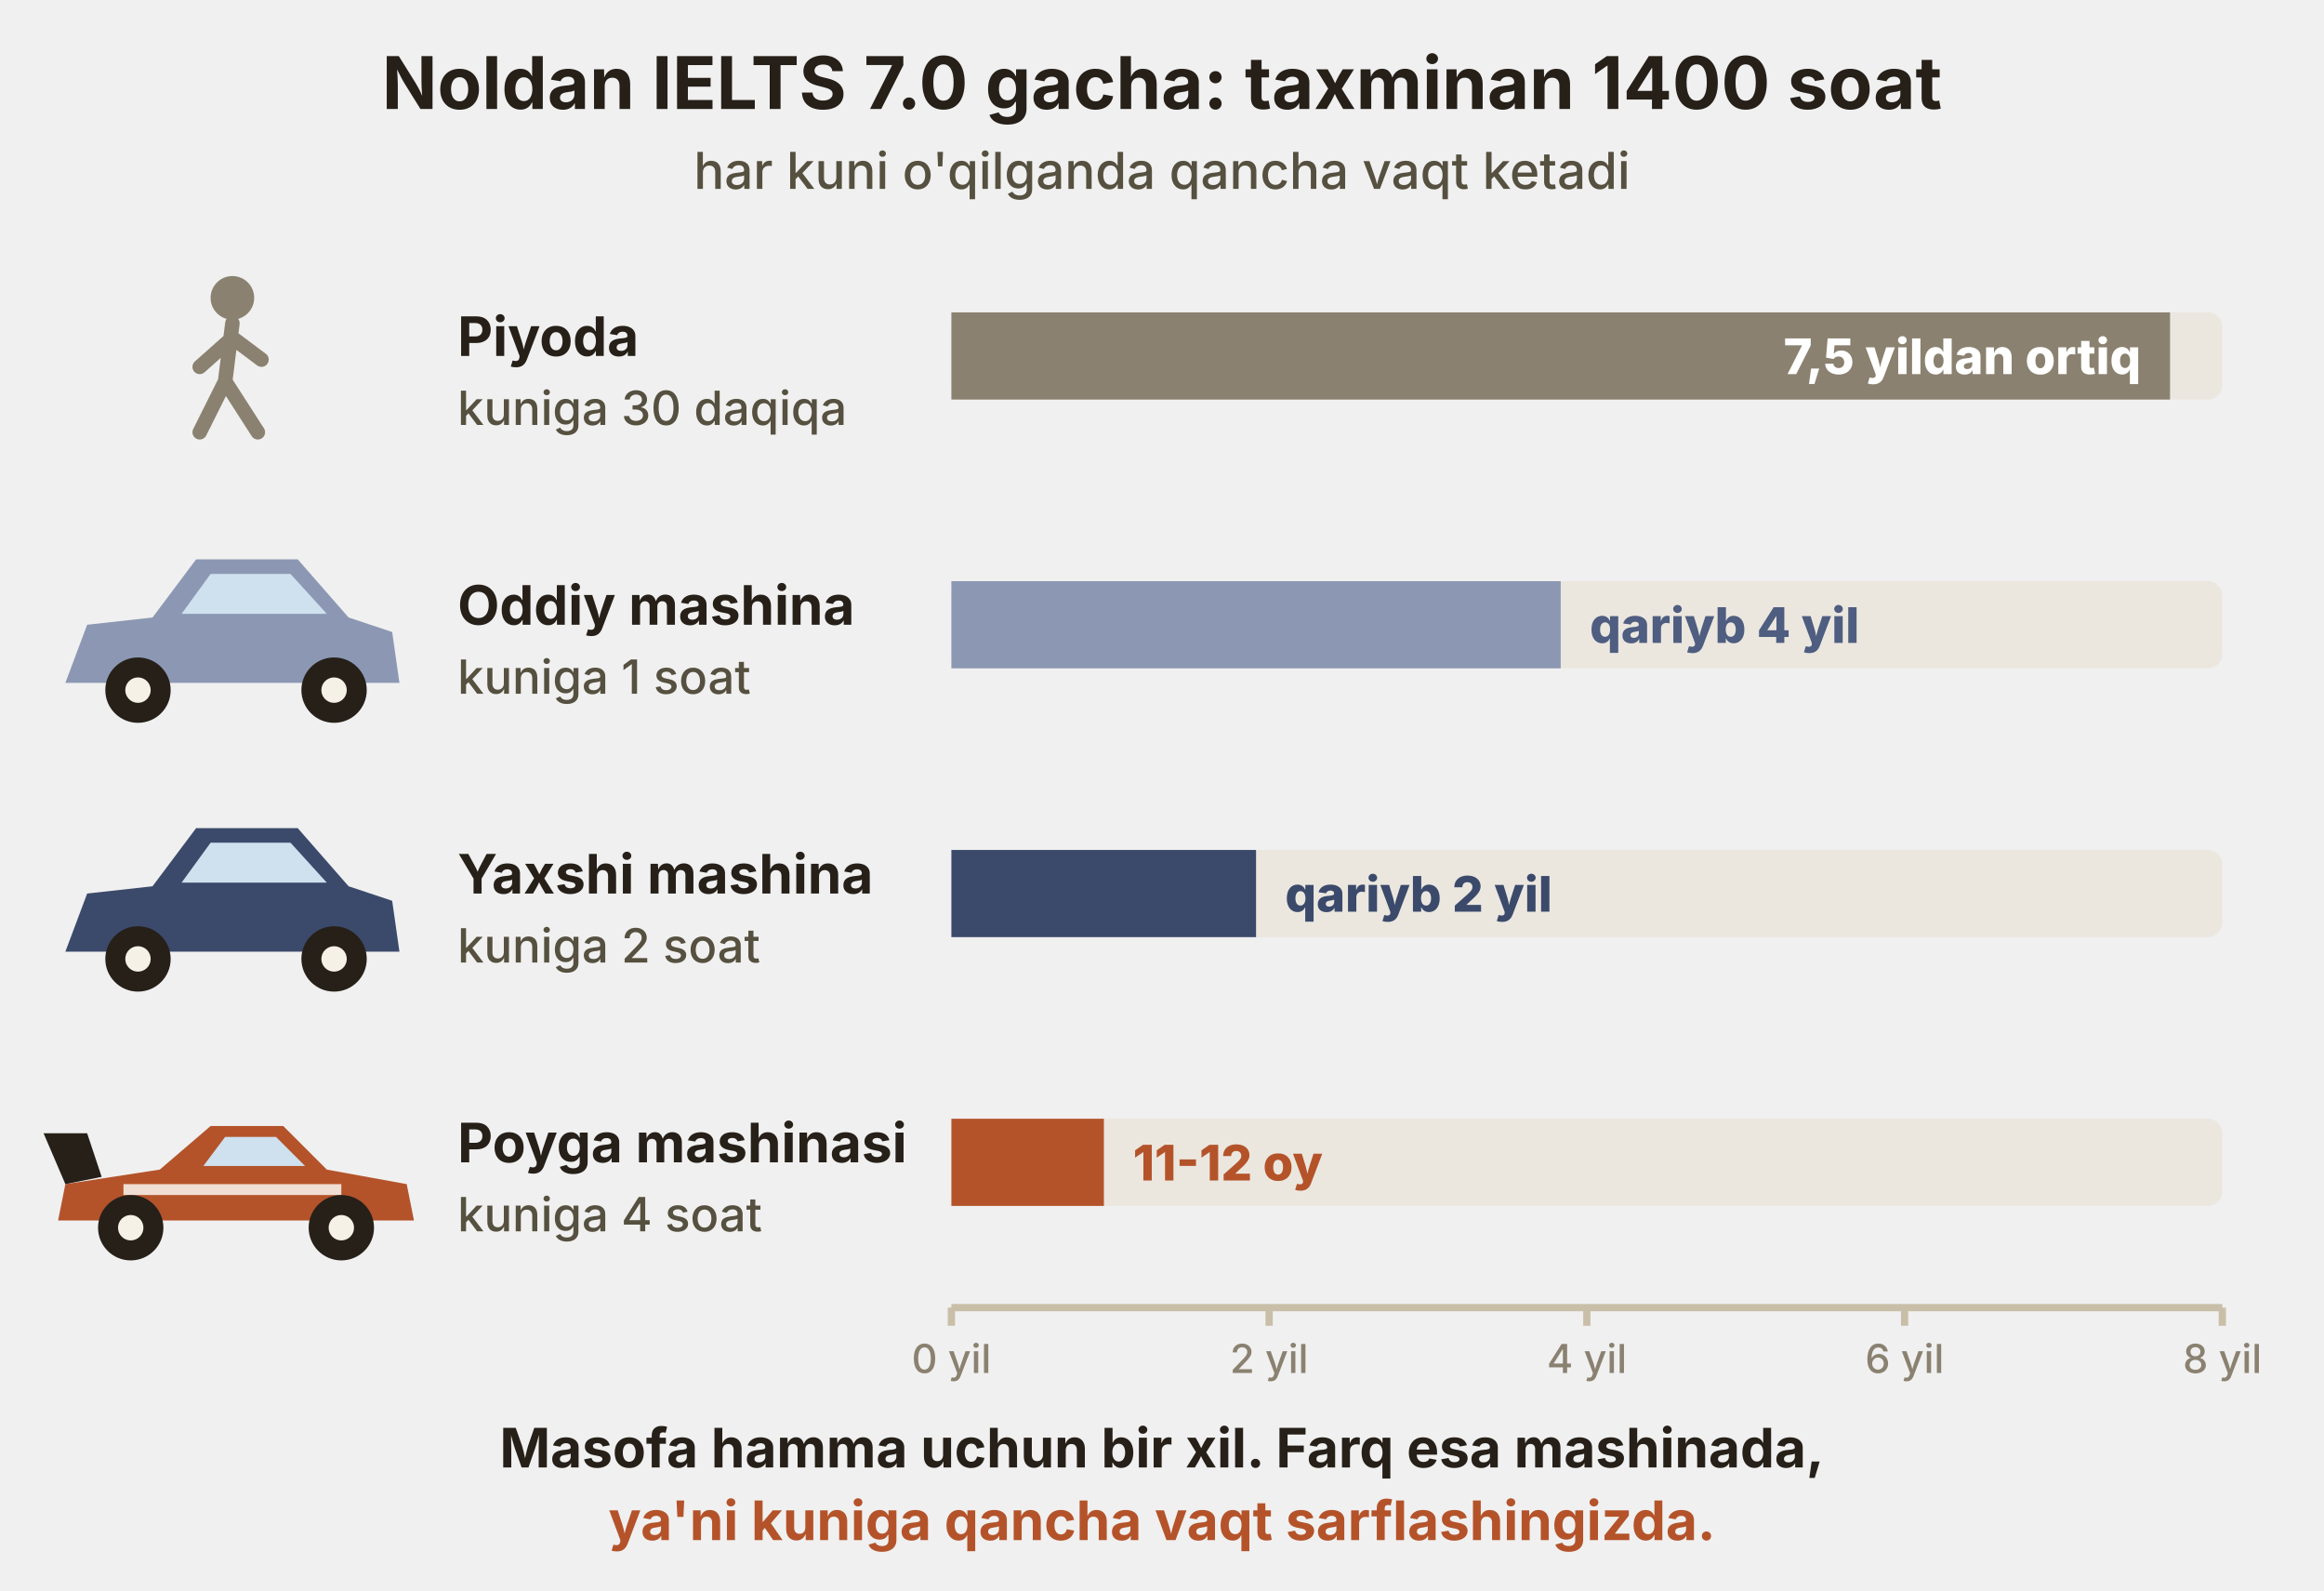
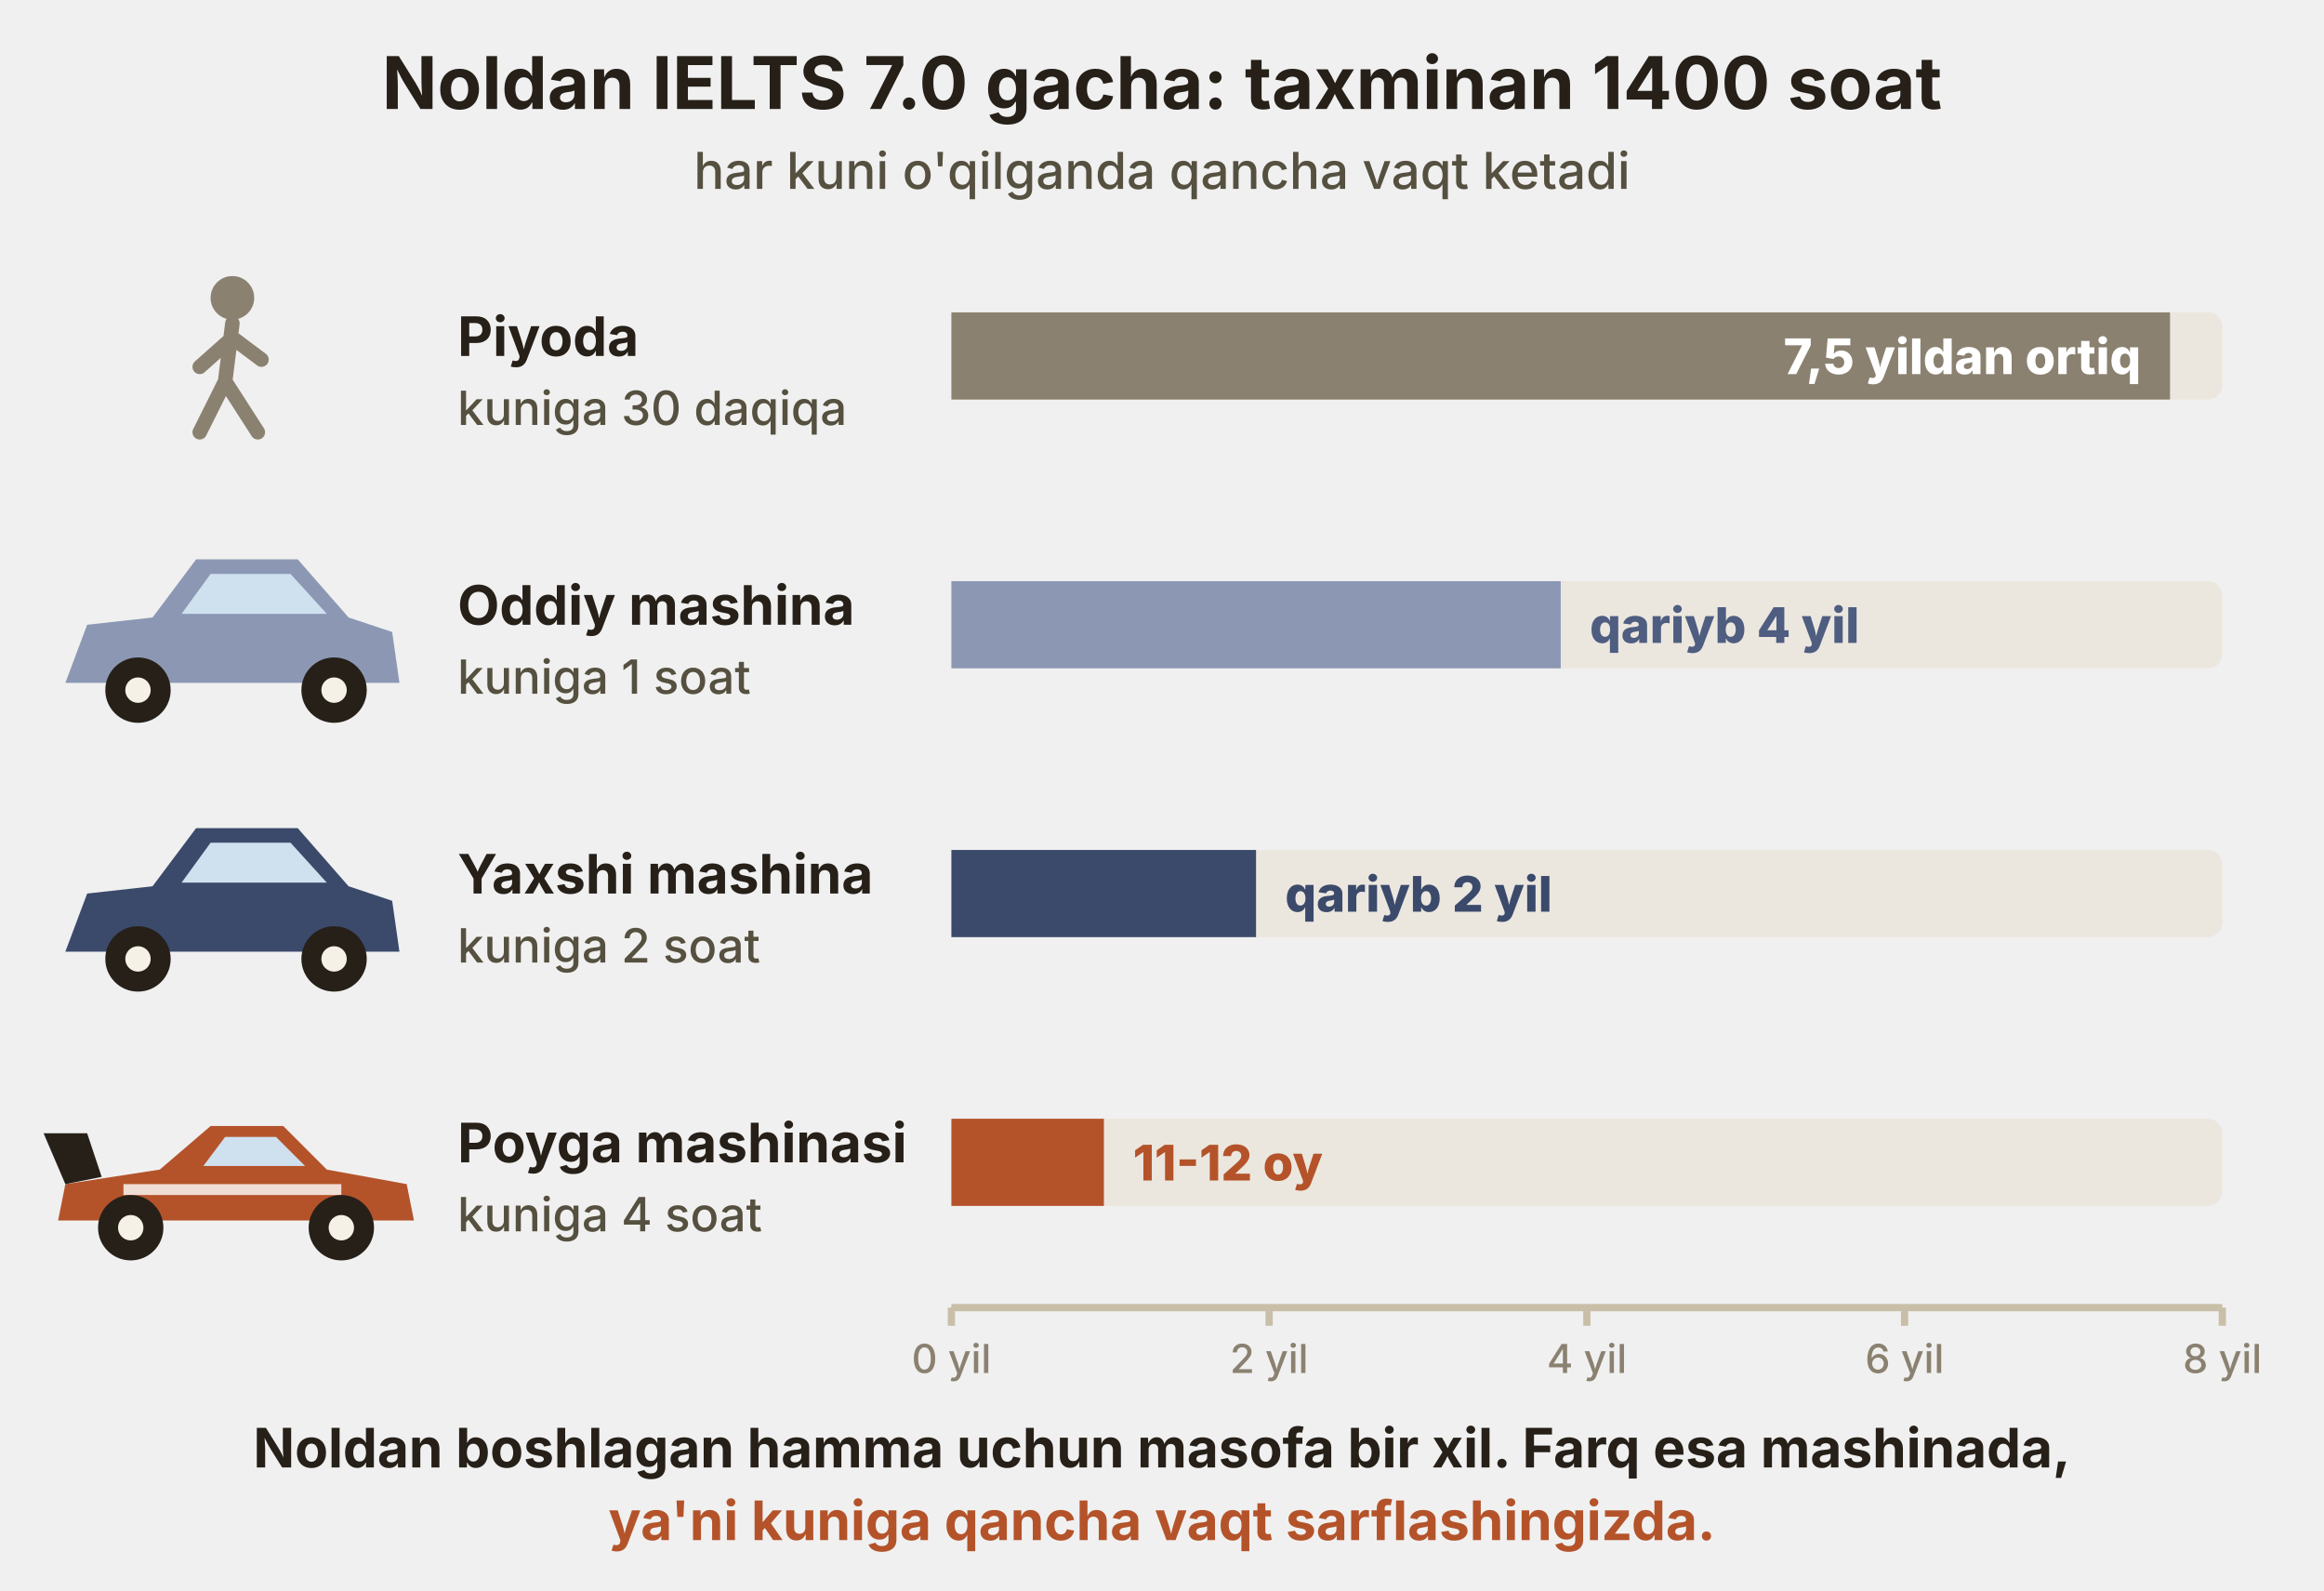
<svg xmlns="http://www.w3.org/2000/svg" viewBox="0 0 640 438" width="640" height="438" role="img" aria-label="Noldan IELTS 7.0 gacha taxminan 1400 soat: kuniga 30 daqiqa bilan 7,5 yildan ortiq, 1 soat bilan qariyb 4 yil, 2 soat bilan qariyb 2 yil, 4 soat bilan 11-12 oy">
  <text x="320" y="30" font-family="Inter, system-ui, -apple-system, 'Segoe UI', sans-serif" font-size="20" font-weight="700" fill="#262019" text-anchor="middle">Noldan IELTS 7.0 gacha: taxminan 1400 soat</text>
  <text x="320" y="52" font-family="Inter, system-ui, -apple-system, 'Segoe UI', sans-serif" font-size="14" font-weight="500" fill="#55503F" text-anchor="middle">har kuni o'qilganda qancha vaqt ketadi</text>
  <g class="pop" style="transition-delay:0.15s">
    <circle cx="64" cy="82" r="6" fill="#8A8170" />
    <path d="M64,89 L62,105 M62,105 L55,119 M62,105 L71,119 M64,93 L55,101 M64,93 L72,99" stroke="#8A8170" stroke-width="4" stroke-linecap="round" fill="none" />
    <text x="126" y="98" font-family="Inter, system-ui, -apple-system, 'Segoe UI', sans-serif" font-size="15" font-weight="700" fill="#262019" text-anchor="start">Piyoda</text>
    <text x="126" y="117" font-family="Inter, system-ui, -apple-system, 'Segoe UI', sans-serif" font-size="13" font-weight="500" fill="#55503F" text-anchor="start">kuniga 30 daqiqa</text>
  </g>
  <rect x="262" y="86" width="350" height="24" rx="4" fill="#E4DCC9" opacity="0.45" />
  <path class="draw" pathLength="1" style="transition-delay:0.35s" d="M262.0,98 L597.6,98" stroke="#8A8170" stroke-width="24" fill="none" />
  <g class="pop" style="transition-delay:1.25s">
    <text x="589.6" y="103" font-family="Inter, system-ui, -apple-system, 'Segoe UI', sans-serif" font-size="13.5" font-weight="800" fill="#FFFFFF" text-anchor="end">7,5 yildan ortiq</text>
  </g>
  <g class="pop" style="transition-delay:0.45s">
    <path d="M18,188 L24,172 L42,170 L54,154 L82,154 L96,170 L108,174 L110,188 Z" fill="#8C98B3" />
    <path d="M58,158 L80,158 L90,169 L50,169 Z" fill="#CFE0EE" />
    <circle cx="38" cy="190" r="9" fill="#262019" />
    <circle cx="92" cy="190" r="9" fill="#262019" />
    <circle cx="38" cy="190" r="3.5" fill="#F5F1E6" />
    <circle cx="92" cy="190" r="3.5" fill="#F5F1E6" />
    <text x="126" y="172" font-family="Inter, system-ui, -apple-system, 'Segoe UI', sans-serif" font-size="15" font-weight="700" fill="#262019" text-anchor="start">Oddiy mashina</text>
    <text x="126" y="191" font-family="Inter, system-ui, -apple-system, 'Segoe UI', sans-serif" font-size="13" font-weight="500" fill="#55503F" text-anchor="start">kuniga 1 soat</text>
  </g>
  <rect x="262" y="160" width="350" height="24" rx="4" fill="#E4DCC9" opacity="0.45" />
  <path class="draw" pathLength="1" style="transition-delay:0.65s" d="M262.0,172 L429.8,172" stroke="#8C98B3" stroke-width="24" fill="none" />
  <g class="pop" style="transition-delay:1.55s">
    <text x="437.8" y="177" font-family="Inter, system-ui, -apple-system, 'Segoe UI', sans-serif" font-size="13.5" font-weight="800" fill="#4E5D80" text-anchor="start">qariyb 4 yil</text>
  </g>
  <g class="pop" style="transition-delay:0.75s">
    <path d="M18,262 L24,246 L42,244 L54,228 L82,228 L96,244 L108,248 L110,262 Z" fill="#3B4A6B" />
    <path d="M58,232 L80,232 L90,243 L50,243 Z" fill="#CFE0EE" />
    <circle cx="38" cy="264" r="9" fill="#262019" />
    <circle cx="92" cy="264" r="9" fill="#262019" />
    <circle cx="38" cy="264" r="3.5" fill="#F5F1E6" />
    <circle cx="92" cy="264" r="3.5" fill="#F5F1E6" />
    <text x="126" y="246" font-family="Inter, system-ui, -apple-system, 'Segoe UI', sans-serif" font-size="15" font-weight="700" fill="#262019" text-anchor="start">Yaxshi mashina</text>
    <text x="126" y="265" font-family="Inter, system-ui, -apple-system, 'Segoe UI', sans-serif" font-size="13" font-weight="500" fill="#55503F" text-anchor="start">kuniga 2 soat</text>
  </g>
  <rect x="262" y="234" width="350" height="24" rx="4" fill="#E4DCC9" opacity="0.45" />
  <path class="draw" pathLength="1" style="transition-delay:0.95s" d="M262.0,246 L345.9,246" stroke="#3B4A6B" stroke-width="24" fill="none" />
  <g class="pop" style="transition-delay:1.85s">
    <text x="353.9" y="251" font-family="Inter, system-ui, -apple-system, 'Segoe UI', sans-serif" font-size="13.5" font-weight="800" fill="#3B4A6B" text-anchor="start">qariyb 2 yil</text>
  </g>
  <g class="pop" style="transition-delay:1.05s">
    <path d="M16,336 L18,326 L44,322 L58,310 L78,310 L90,322 L112,326 L114,336 Z" fill="#B4532A" />
    <path d="M18,326 L12,312 L24,312 L28,324 Z" fill="#262019" />
    <path d="M62,313 L76,313 L84,321 L56,321 Z" fill="#CFE0EE" />
    <rect x="34" y="326" width="60" height="3" fill="#FFFFFF" opacity="0.8" />
    <circle cx="36" cy="338" r="9" fill="#262019" />
    <circle cx="94" cy="338" r="9" fill="#262019" />
    <circle cx="36" cy="338" r="3.5" fill="#F5F1E6" />
    <circle cx="94" cy="338" r="3.5" fill="#F5F1E6" />
    <text x="126" y="320" font-family="Inter, system-ui, -apple-system, 'Segoe UI', sans-serif" font-size="15" font-weight="700" fill="#262019" text-anchor="start">Poyga mashinasi</text>
    <text x="126" y="339" font-family="Inter, system-ui, -apple-system, 'Segoe UI', sans-serif" font-size="13" font-weight="500" fill="#55503F" text-anchor="start">kuniga 4 soat</text>
  </g>
  <rect x="262" y="308" width="350" height="24" rx="4" fill="#E4DCC9" opacity="0.45" />
  <path class="draw" pathLength="1" style="transition-delay:1.25s" d="M262.0,320 L304.0,320" stroke="#B4532A" stroke-width="24" fill="none" />
  <g class="pop" style="transition-delay:2.15s">
    <text x="312.0" y="325" font-family="Inter, system-ui, -apple-system, 'Segoe UI', sans-serif" font-size="13.5" font-weight="800" fill="#B4532A" text-anchor="start">11-12 oy</text>
  </g>
  <line x1="262" y1="360" x2="612" y2="360" stroke="#C9BFA8" stroke-width="2" />
  <line x1="262.0" y1="360" x2="262.0" y2="365" stroke="#C9BFA8" stroke-width="2" />
  <text x="262.0" y="378" font-family="Inter, system-ui, -apple-system, 'Segoe UI', sans-serif" font-size="11" font-weight="500" fill="#8A8170" text-anchor="middle">0 yil</text>
  <line x1="349.5" y1="360" x2="349.5" y2="365" stroke="#C9BFA8" stroke-width="2" />
  <text x="349.5" y="378" font-family="Inter, system-ui, -apple-system, 'Segoe UI', sans-serif" font-size="11" font-weight="500" fill="#8A8170" text-anchor="middle">2 yil</text>
  <line x1="437.0" y1="360" x2="437.0" y2="365" stroke="#C9BFA8" stroke-width="2" />
  <text x="437.0" y="378" font-family="Inter, system-ui, -apple-system, 'Segoe UI', sans-serif" font-size="11" font-weight="500" fill="#8A8170" text-anchor="middle">4 yil</text>
  <line x1="524.5" y1="360" x2="524.5" y2="365" stroke="#C9BFA8" stroke-width="2" />
  <text x="524.5" y="378" font-family="Inter, system-ui, -apple-system, 'Segoe UI', sans-serif" font-size="11" font-weight="500" fill="#8A8170" text-anchor="middle">6 yil</text>
  <line x1="612.0" y1="360" x2="612.0" y2="365" stroke="#C9BFA8" stroke-width="2" />
  <text x="612.0" y="378" font-family="Inter, system-ui, -apple-system, 'Segoe UI', sans-serif" font-size="11" font-weight="500" fill="#8A8170" text-anchor="middle">8 yil</text>
  <g class="pop" style="transition-delay:2.00s">
-     <text x="320" y="404" font-family="Inter, system-ui, -apple-system, 'Segoe UI', sans-serif" font-size="15" font-weight="700" fill="#262019" text-anchor="middle">Masofa hamma uchun bir xil. Farq esa mashinada,</text>
+     <text x="320" y="404" font-family="Inter, system-ui, -apple-system, 'Segoe UI', sans-serif" font-size="15" font-weight="700" fill="#262019" text-anchor="middle">Noldan boshlagan hamma uchun masofa bir xil. Farq esa mashinada,</text>
    <text x="320" y="424" font-family="Inter, system-ui, -apple-system, 'Segoe UI', sans-serif" font-size="15" font-weight="700" fill="#B4532A" text-anchor="middle">ya'ni kuniga qancha vaqt sarflashingizda.</text>
  </g>
</svg>
